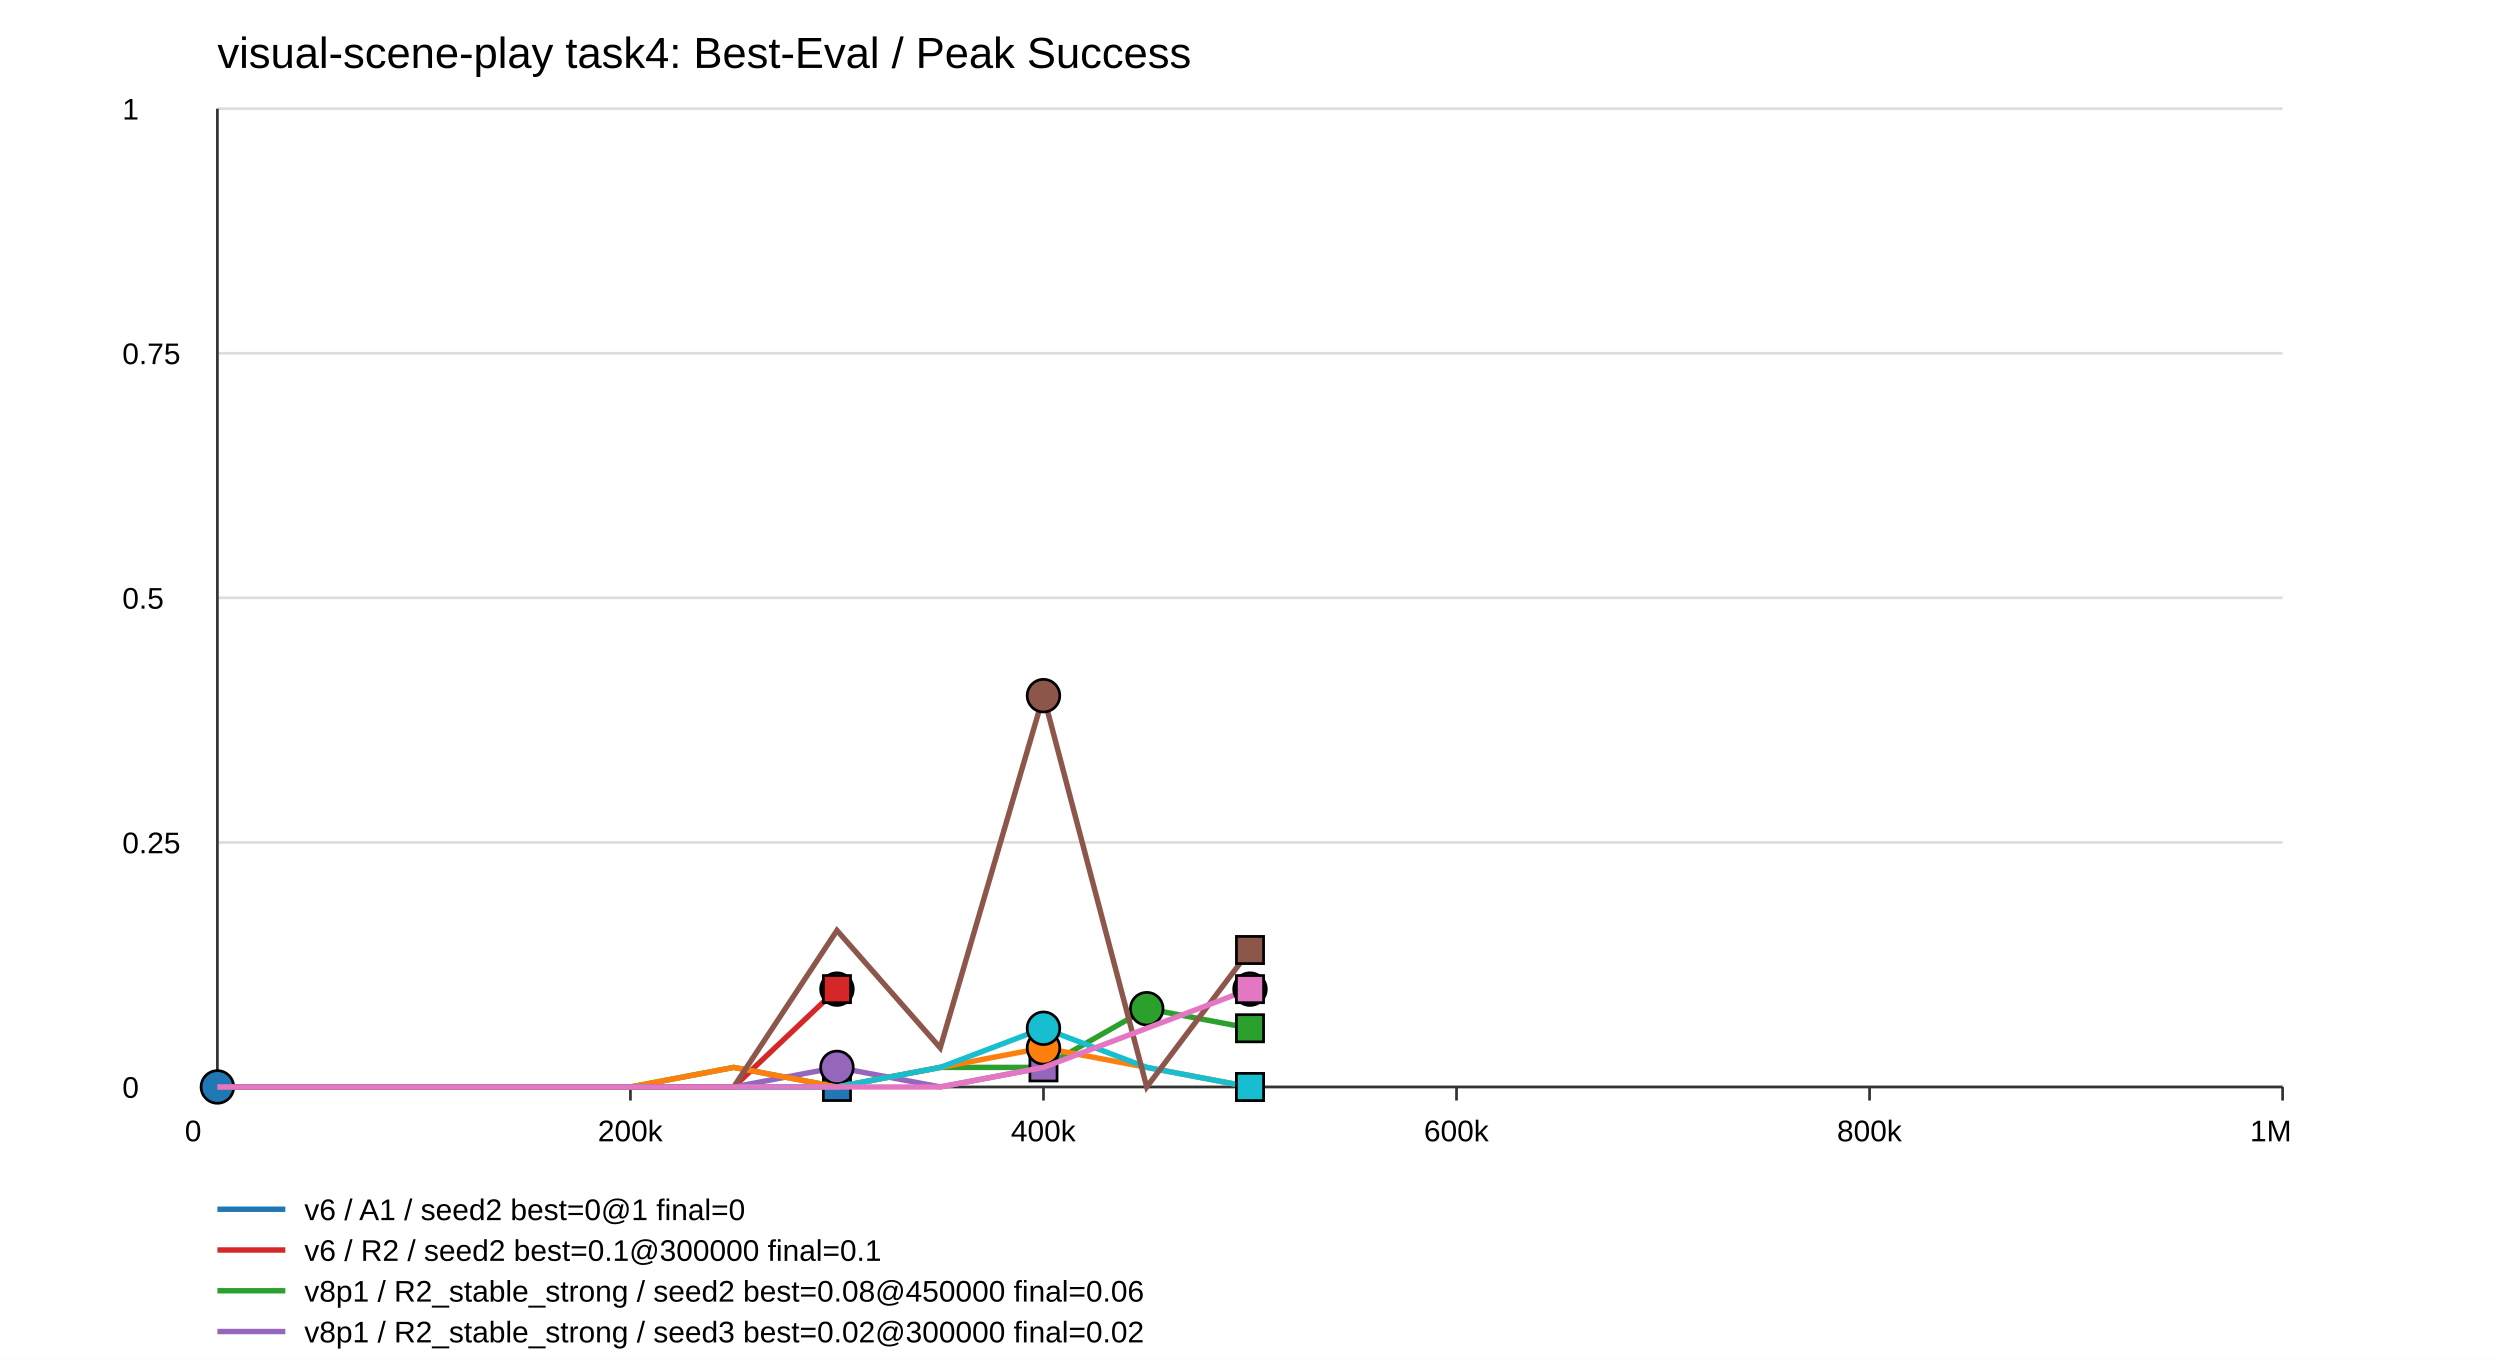
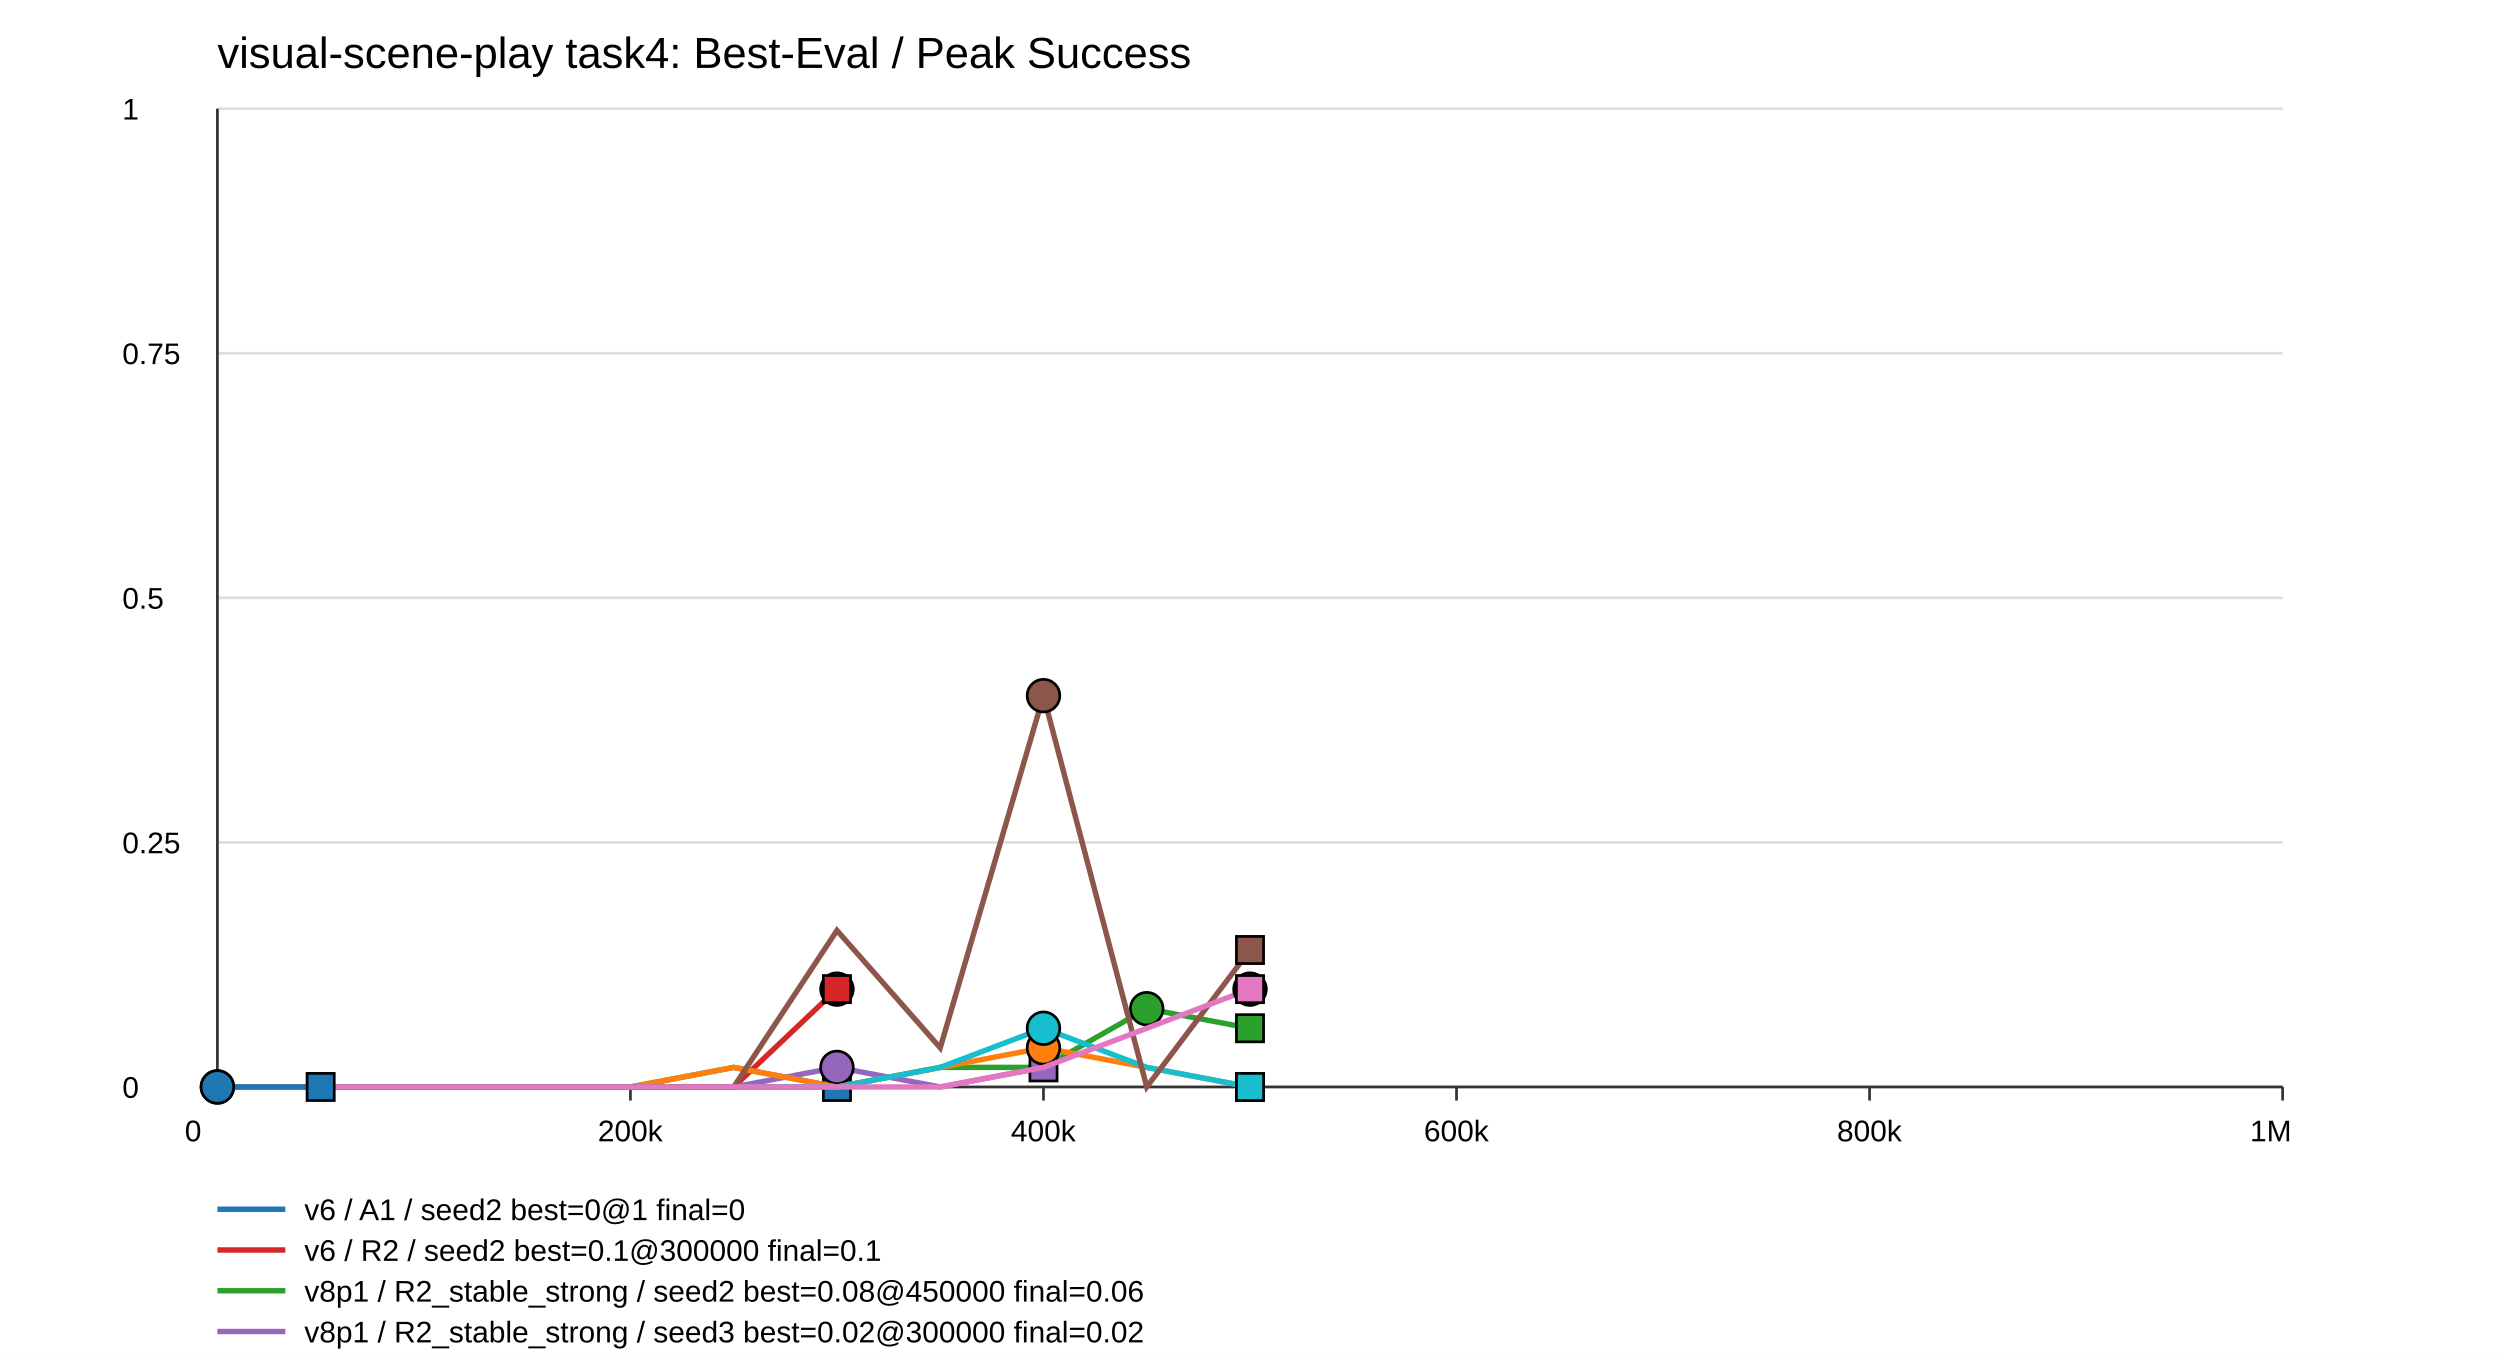
<svg xmlns="http://www.w3.org/2000/svg" width="920" height="500" viewBox="0 0 920 500">
  <rect width="100%" height="100%" fill="white" />
  <text x="80" y="25" font-family="Arial" font-size="16">visual-scene-play task4: Best-Eval / Peak Success</text>
  <line x1="80" y1="400.0" x2="840" y2="400.0" stroke="#ddd" />
  <text x="45" y="404.0" font-family="Arial" font-size="11">0</text>
  <line x1="80" y1="310.0" x2="840" y2="310.0" stroke="#ddd" />
  <text x="45" y="314.0" font-family="Arial" font-size="11">0.25</text>
  <line x1="80" y1="220.0" x2="840" y2="220.0" stroke="#ddd" />
  <text x="45" y="224.0" font-family="Arial" font-size="11">0.5</text>
  <line x1="80" y1="130.0" x2="840" y2="130.0" stroke="#ddd" />
  <text x="45" y="134.0" font-family="Arial" font-size="11">0.75</text>
  <line x1="80" y1="40.0" x2="840" y2="40.0" stroke="#ddd" />
  <text x="45" y="44.0" font-family="Arial" font-size="11">1</text>
  <line x1="80" y1="400" x2="840" y2="400" stroke="#333" />
  <line x1="80" y1="40" x2="80" y2="400" stroke="#333" />
  <line x1="80.0" y1="400" x2="80.0" y2="405" stroke="#333" />
  <text x="68.0" y="420" font-family="Arial" font-size="11">0</text>
  <line x1="232.0" y1="400" x2="232.0" y2="405" stroke="#333" />
  <text x="220.0" y="420" font-family="Arial" font-size="11">200k</text>
  <line x1="384.0" y1="400" x2="384.0" y2="405" stroke="#333" />
  <text x="372.0" y="420" font-family="Arial" font-size="11">400k</text>
  <line x1="536.0" y1="400" x2="536.0" y2="405" stroke="#333" />
  <text x="524.0" y="420" font-family="Arial" font-size="11">600k</text>
  <line x1="688.0" y1="400" x2="688.0" y2="405" stroke="#333" />
  <text x="676.0" y="420" font-family="Arial" font-size="11">800k</text>
  <line x1="840.0" y1="400" x2="840.0" y2="405" stroke="#333" />
  <text x="828.0" y="420" font-family="Arial" font-size="11">1M</text>
  <polyline points="80.0,400.0 118.0,400.0 156.0,400.0 194.0,400.0 232.0,400.0 270.0,400.0 308.0,400.0" fill="none" stroke="#1f77b4" stroke-width="2" />
  <circle cx="80.0" cy="400.0" r="6" fill="#1f77b4" stroke="black" />
  <rect x="303.0" y="395.0" width="10" height="10" fill="#1f77b4" stroke="black" />
  <line x1="80" y1="445" x2="105" y2="445" stroke="#1f77b4" stroke-width="2" />
  <text x="112" y="449" font-family="Arial" font-size="11">v6 / A1 / seed2 best=0@1 final=0</text>
  <polyline points="80.0,400.0 118.0,400.0 156.0,400.0 194.0,400.0 232.0,400.0 270.0,400.0 308.0,364.0" fill="none" stroke="#d62728" stroke-width="2" />
  <circle cx="308.0" cy="364.0" r="6" fill="#d62728" stroke="black" />
  <rect x="303.0" y="359.0" width="10" height="10" fill="#d62728" stroke="black" />
  <line x1="80" y1="460" x2="105" y2="460" stroke="#d62728" stroke-width="2" />
  <text x="112" y="464" font-family="Arial" font-size="11">v6 / R2 / seed2 best=0.1@300000 final=0.1</text>
  <polyline points="80.0,400.0 118.0,400.0 156.0,400.0 194.0,400.0 232.0,400.0 270.0,392.8 308.0,400.0 346.0,392.8 384.0,392.8 422.0,371.2 460.0,378.4" fill="none" stroke="#2ca02c" stroke-width="2" />
  <circle cx="422.0" cy="371.2" r="6" fill="#2ca02c" stroke="black" />
  <rect x="455.0" y="373.4" width="10" height="10" fill="#2ca02c" stroke="black" />
  <line x1="80" y1="475" x2="105" y2="475" stroke="#2ca02c" stroke-width="2" />
  <text x="112" y="479" font-family="Arial" font-size="11">v8p1 / R2_stable_strong / seed2 best=0.08@450000 final=0.06</text>
  <polyline points="80.0,400.0 118.0,400.0 156.0,400.0 194.0,400.0 232.0,400.0 270.0,400.0 308.0,392.8 346.0,400.0 384.0,392.8" fill="none" stroke="#9467bd" stroke-width="2" />
  <circle cx="308.0" cy="392.8" r="6" fill="#9467bd" stroke="black" />
  <rect x="379.0" y="387.8" width="10" height="10" fill="#9467bd" stroke="black" />
  <line x1="80" y1="490" x2="105" y2="490" stroke="#9467bd" stroke-width="2" />
  <text x="112" y="494" font-family="Arial" font-size="11">v8p1 / R2_stable_strong / seed3 best=0.02@300000 final=0.02</text>
  <polyline points="80.0,400.0 118.0,400.0 156.0,400.0 194.0,400.0 232.0,400.0 270.0,392.8 308.0,400.0 346.0,392.8 384.0,385.6 422.0,392.8 460.0,400.0" fill="none" stroke="#ff7f0e" stroke-width="2" />
  <circle cx="384.0" cy="385.6" r="6" fill="#ff7f0e" stroke="black" />
  <rect x="455.0" y="395.0" width="10" height="10" fill="#ff7f0e" stroke="black" />
  <line x1="80" y1="505" x2="105" y2="505" stroke="#ff7f0e" stroke-width="2" />
  <text x="112" y="509" font-family="Arial" font-size="11">v8p1 / R2_stable_strong / seed4 best=0.04@400000 final=0</text>
  <polyline points="80.0,400.0 118.0,400.0 156.0,400.0 194.0,400.0 232.0,400.0 270.0,400.0 308.0,400.0 346.0,392.8 384.0,378.4 422.0,392.8 460.0,400.0" fill="none" stroke="#17becf" stroke-width="2" />
  <circle cx="384.0" cy="378.4" r="6" fill="#17becf" stroke="black" />
  <rect x="455.0" y="395.0" width="10" height="10" fill="#17becf" stroke="black" />
  <line x1="80" y1="520" x2="105" y2="520" stroke="#17becf" stroke-width="2" />
  <text x="112" y="524" font-family="Arial" font-size="11">v8p1 / R2_stable_strong / seed5 best=0.06@400000 final=0</text>
  <polyline points="80.0,400.0 118.0,400.0 156.0,400.0 194.0,400.0 232.0,400.0 270.0,400.0 308.0,342.4 346.0,385.6 384.0,256.0 422.0,400.0 460.0,349.6" fill="none" stroke="#8c564b" stroke-width="2" />
  <circle cx="384.0" cy="256.0" r="6" fill="#8c564b" stroke="black" />
  <rect x="455.0" y="344.6" width="10" height="10" fill="#8c564b" stroke="black" />
  <line x1="80" y1="535" x2="105" y2="535" stroke="#8c564b" stroke-width="2" />
  <text x="112" y="539" font-family="Arial" font-size="11">v8p1 / R2_stable_strong / seed6 best=0.4@400000 final=0.14</text>
  <polyline points="80.0,400.0 118.0,400.0 156.0,400.0 194.0,400.0 232.0,400.0 270.0,400.0 308.0,400.0 346.0,400.0 384.0,392.8 422.0,378.4 460.0,364.0" fill="none" stroke="#e377c2" stroke-width="2" />
  <circle cx="460.0" cy="364.0" r="6" fill="#e377c2" stroke="black" />
  <rect x="455.0" y="359.0" width="10" height="10" fill="#e377c2" stroke="black" />
  <line x1="80" y1="550" x2="105" y2="550" stroke="#e377c2" stroke-width="2" />
  <text x="112" y="554" font-family="Arial" font-size="11">v8p1 / R2_stable_strong / seed7 best=0.1@500000 final=0.1</text>
+   <polyline points="80.0,400.0 118.0,400.0" fill="none" stroke="#1f77b4" stroke-width="2" />
+   <circle cx="80.0" cy="400.0" r="6" fill="#1f77b4" stroke="black" />
+   <rect x="113.0" y="395.0" width="10" height="10" fill="#1f77b4" stroke="black" />
+   <line x1="80" y1="565" x2="105" y2="565" stroke="#1f77b4" stroke-width="2" />
+   <text x="112" y="569" font-family="Arial" font-size="11">v8p1 / R2_stable_strong / seed8 best=0@1 final=0</text>
</svg>
